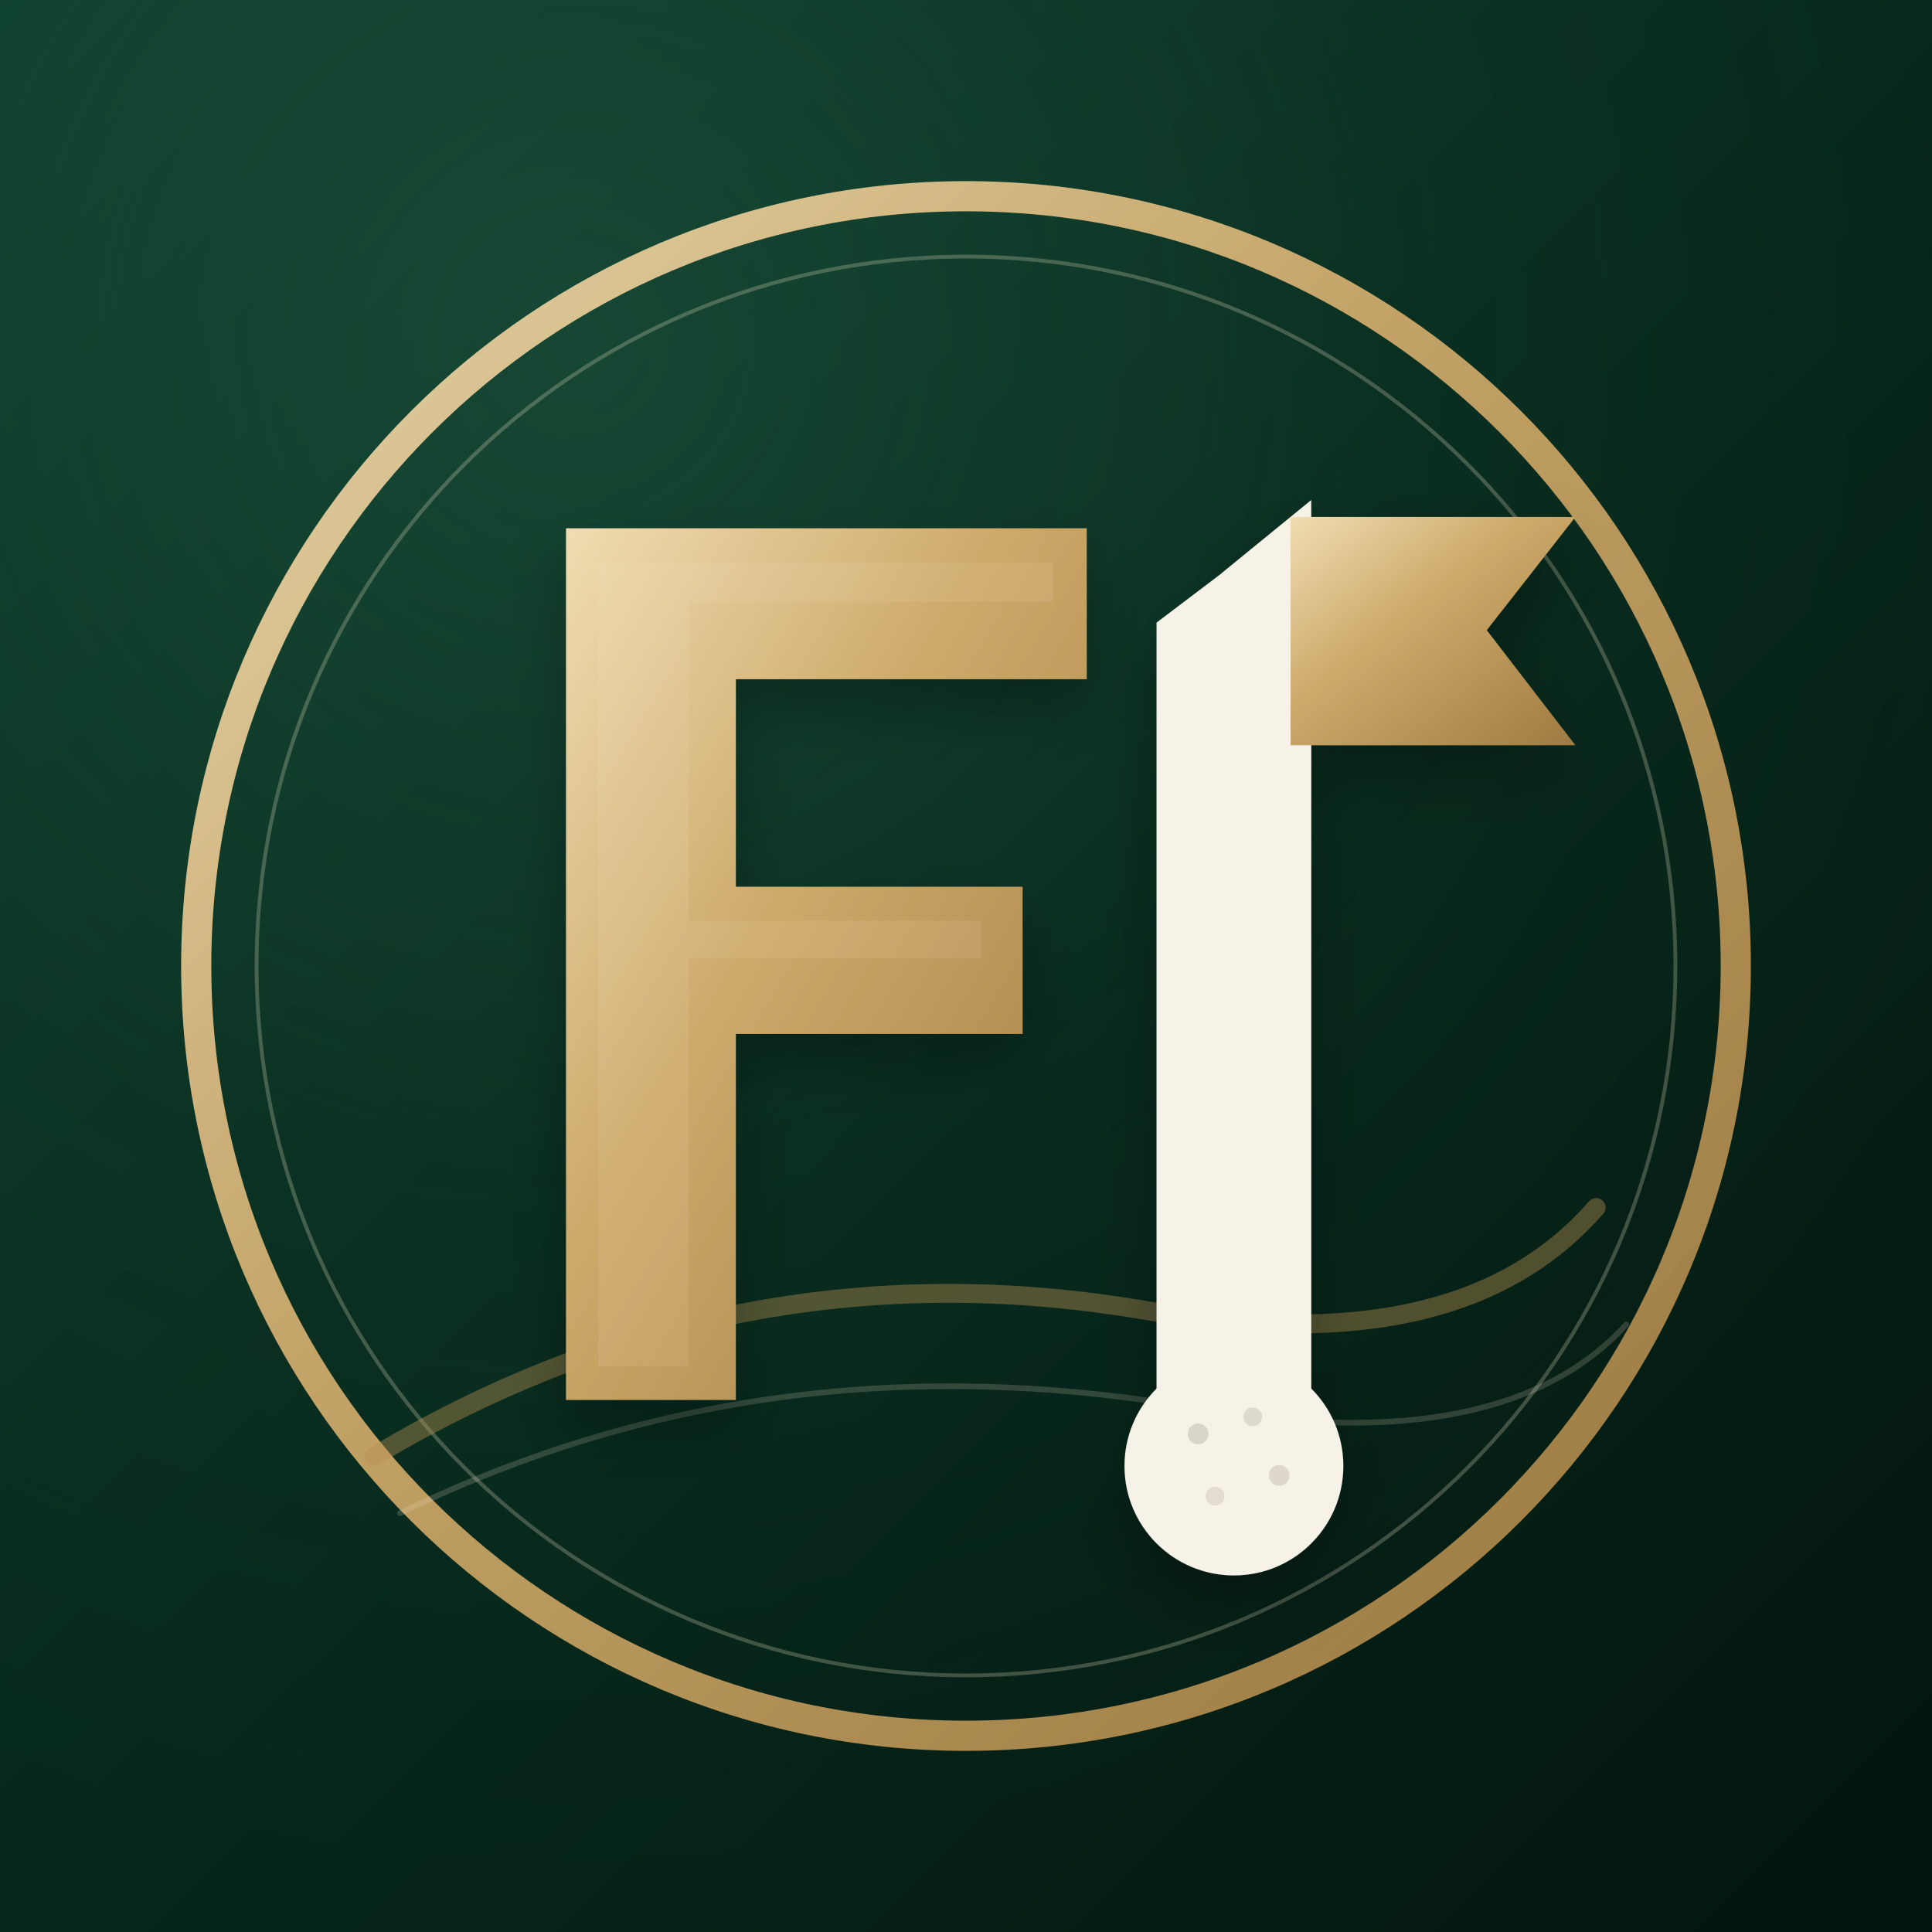
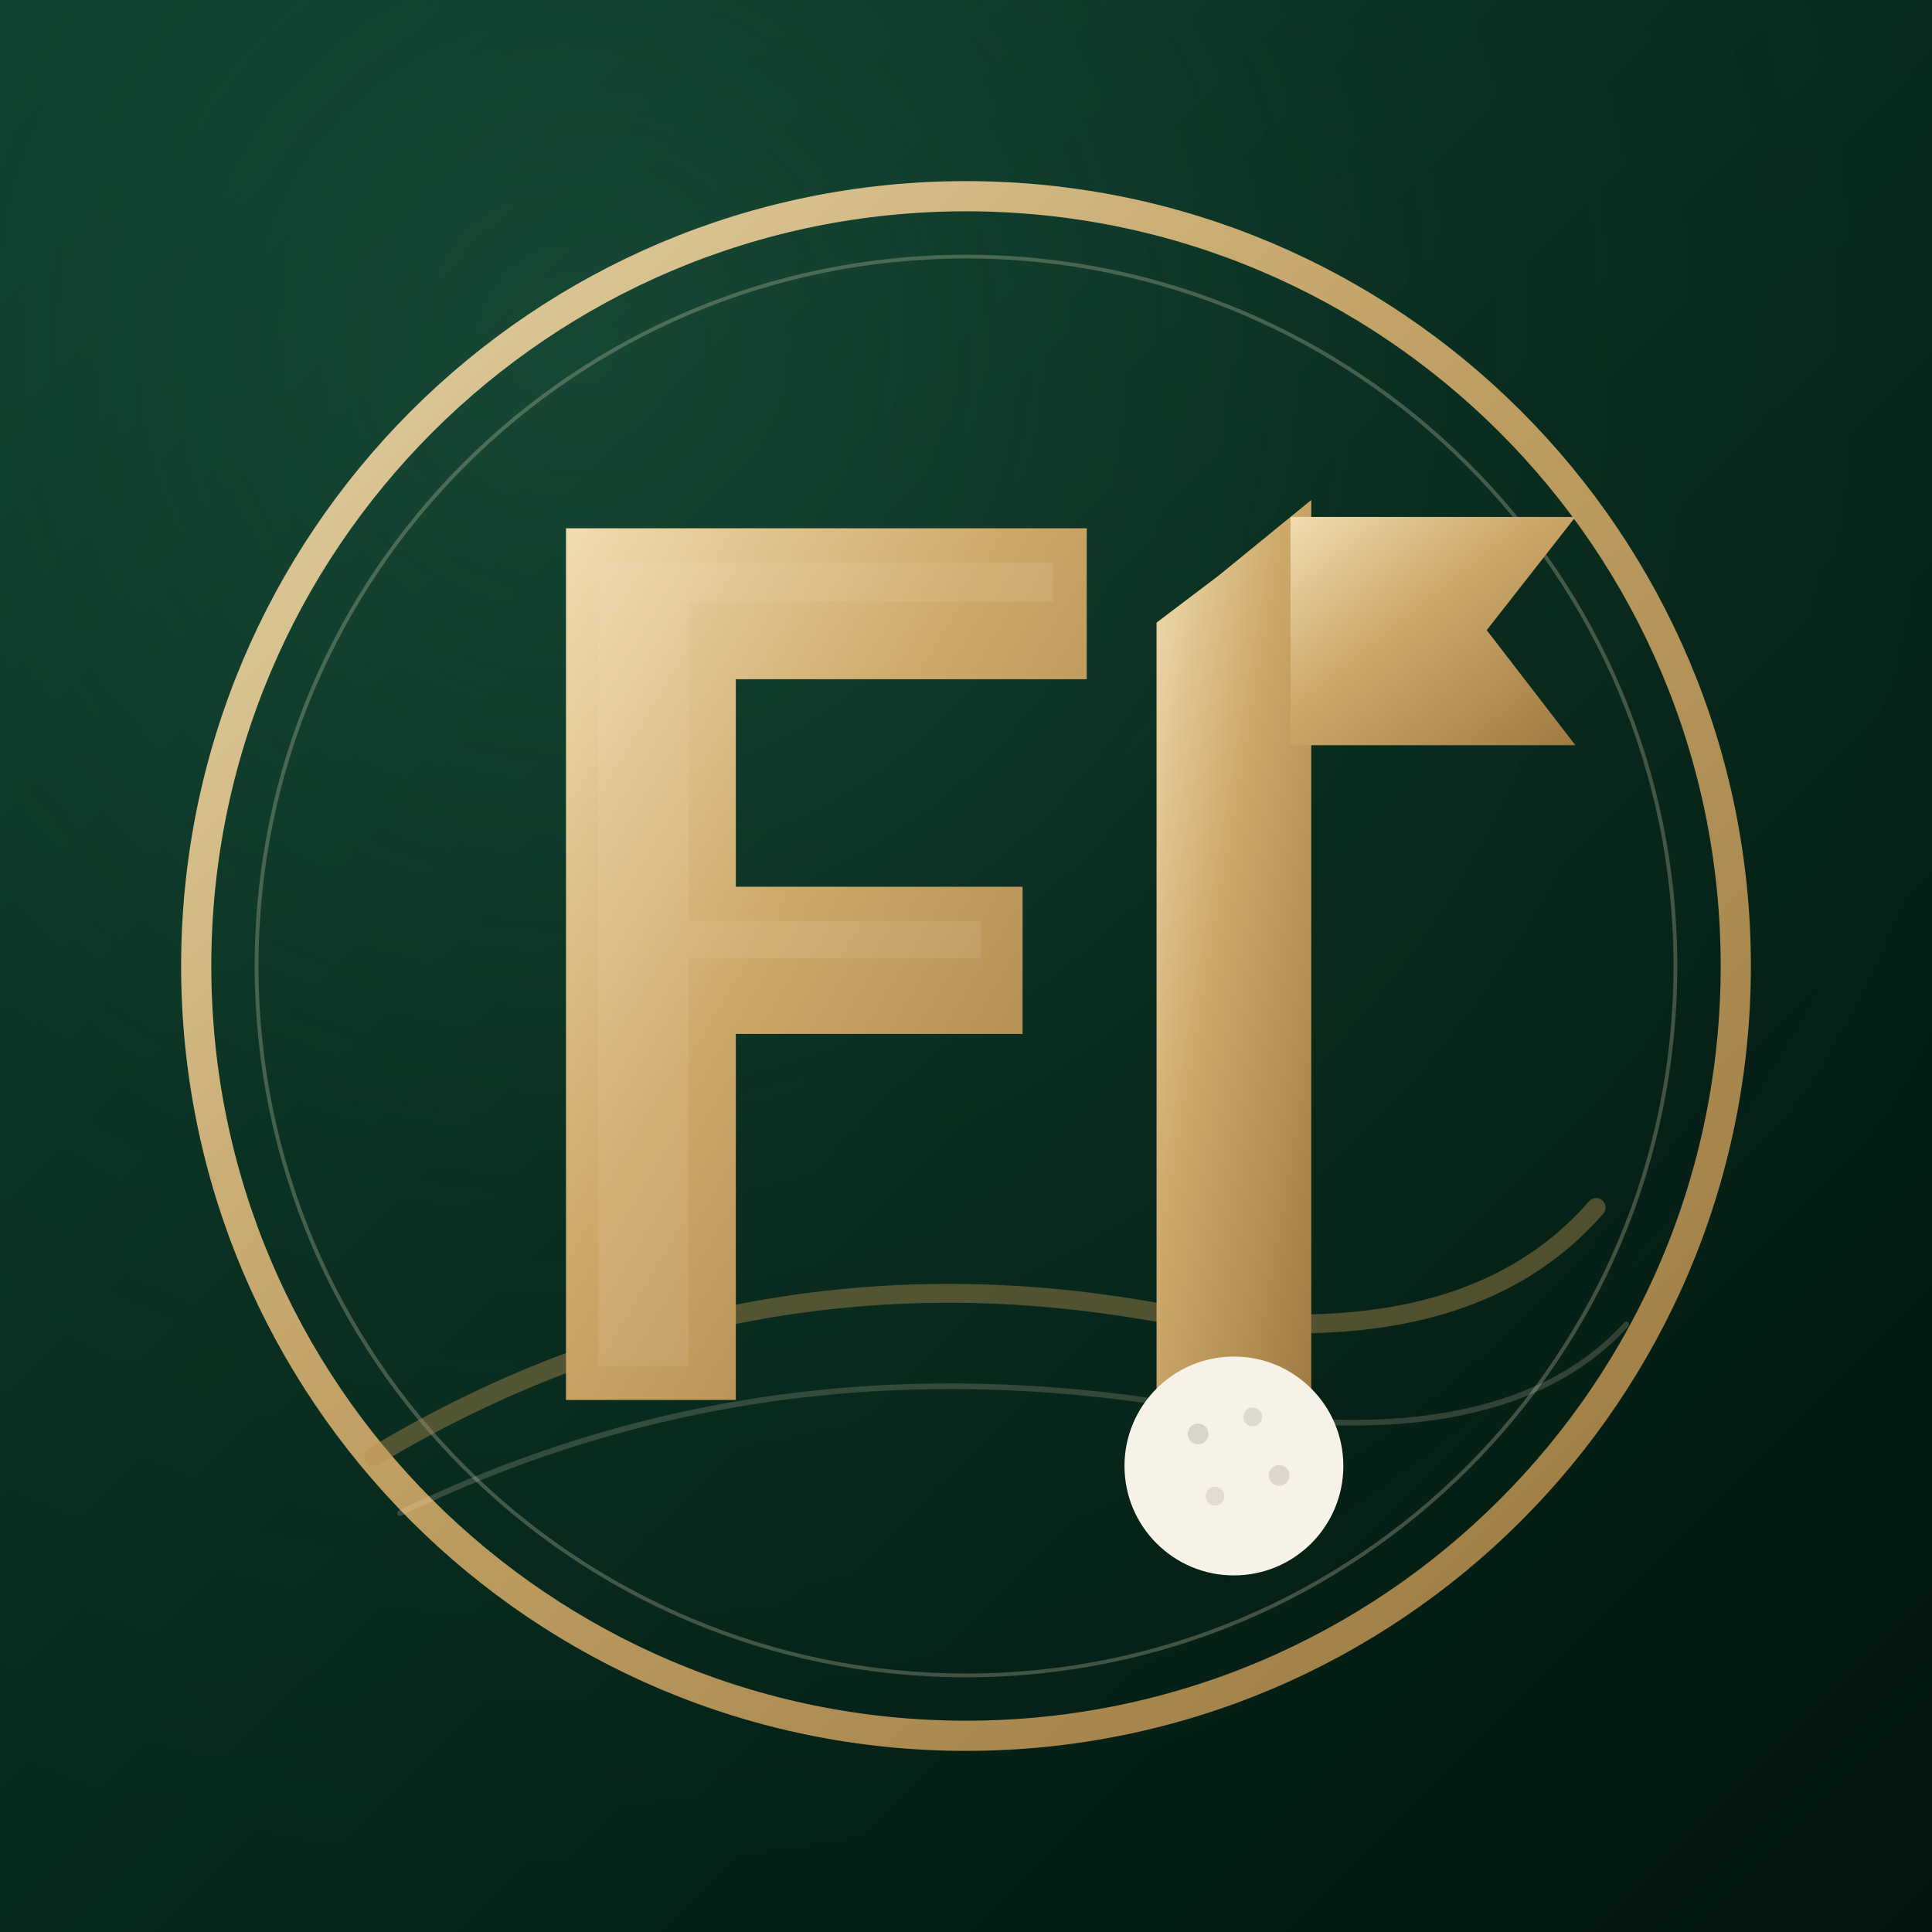
<svg xmlns="http://www.w3.org/2000/svg" viewBox="0 0 1024 1024">
  <defs>
    <linearGradient id="bg" x1="0" y1="0" x2="1" y2="1">
      <stop offset="0" stop-color="#0d3c2b" />
      <stop offset="0.55" stop-color="#06261a" />
      <stop offset="1" stop-color="#03150e" />
    </linearGradient>
    <radialGradient id="glow" cx="30%" cy="18%" r="80%">
      <stop offset="0" stop-color="#2c6c51" stop-opacity=".36" />
      <stop offset=".55" stop-color="#2c6c51" stop-opacity=".08" />
      <stop offset="1" stop-color="#2c6c51" stop-opacity="0" />
    </radialGradient>
    <linearGradient id="gold" x1="0" y1="0" x2="1" y2="1">
      <stop offset="0" stop-color="#f0ddb2" />
      <stop offset=".42" stop-color="#cda96a" />
      <stop offset="1" stop-color="#9f7b42" />
    </linearGradient>
-     <filter id="shadow" x="-30%" y="-30%" width="160%" height="160%">
-       <feDropShadow dx="0" dy="16" stdDeviation="16" flood-color="#000000" flood-opacity=".28" />
-     </filter>
  </defs>
  <rect width="1024" height="1024" fill="url(#bg)" />
  <rect width="1024" height="1024" fill="url(#glow)" />
  <circle cx="512" cy="512" r="408" fill="none" stroke="url(#gold)" stroke-width="16" opacity=".95" />
  <circle cx="512" cy="512" r="376" fill="none" stroke="#f5e8c9" stroke-width="2" opacity=".25" />
  <path d="M198 772 C338 688 478 673 604 694 C720 714 798 695 846 640" fill="none" stroke="#b88f51" stroke-width="10" stroke-linecap="round" opacity=".42" />
  <path d="M212 802 C360 730 504 724 632 746 C746 766 820 748 862 702" fill="none" stroke="#f3e4c5" stroke-width="3" stroke-linecap="round" opacity=".18" />
-   <g filter="url(#shadow)">
+   <g>
    <path d="M300 280 H576 V360 H390 V470 H542 V548 H390 V742 H300 Z" fill="url(#gold)" />
    <path d="M317 298 H558 V319 H365 V488 H520 V508 H365 V724 H317 Z" fill="#f5e8c9" opacity=".11" />
  </g>
-   <g filter="url(#shadow)">
-     <path d="M646 305 L695 265 V748 H613 V330 Z" fill="#f7f2e8" />
+   <g>
+     <path d="M646 305 L695 265 V748 H613 V330 Z" fill="url(#gold)" />
    <path d="M684 274 H835 L788 334 L835 395 H684 Z" fill="url(#gold)" />
    <circle cx="654" cy="777" r="58" fill="#f7f2e8" />
    <circle cx="635" cy="760" r="5.5" fill="#d7d1c5" opacity=".9" />
    <circle cx="664" cy="751" r="5" fill="#d7d1c5" opacity=".75" />
    <circle cx="678" cy="782" r="5.5" fill="#d7d1c5" opacity=".8" />
    <circle cx="644" cy="793" r="5" fill="#d7d1c5" opacity=".65" />
  </g>
</svg>
